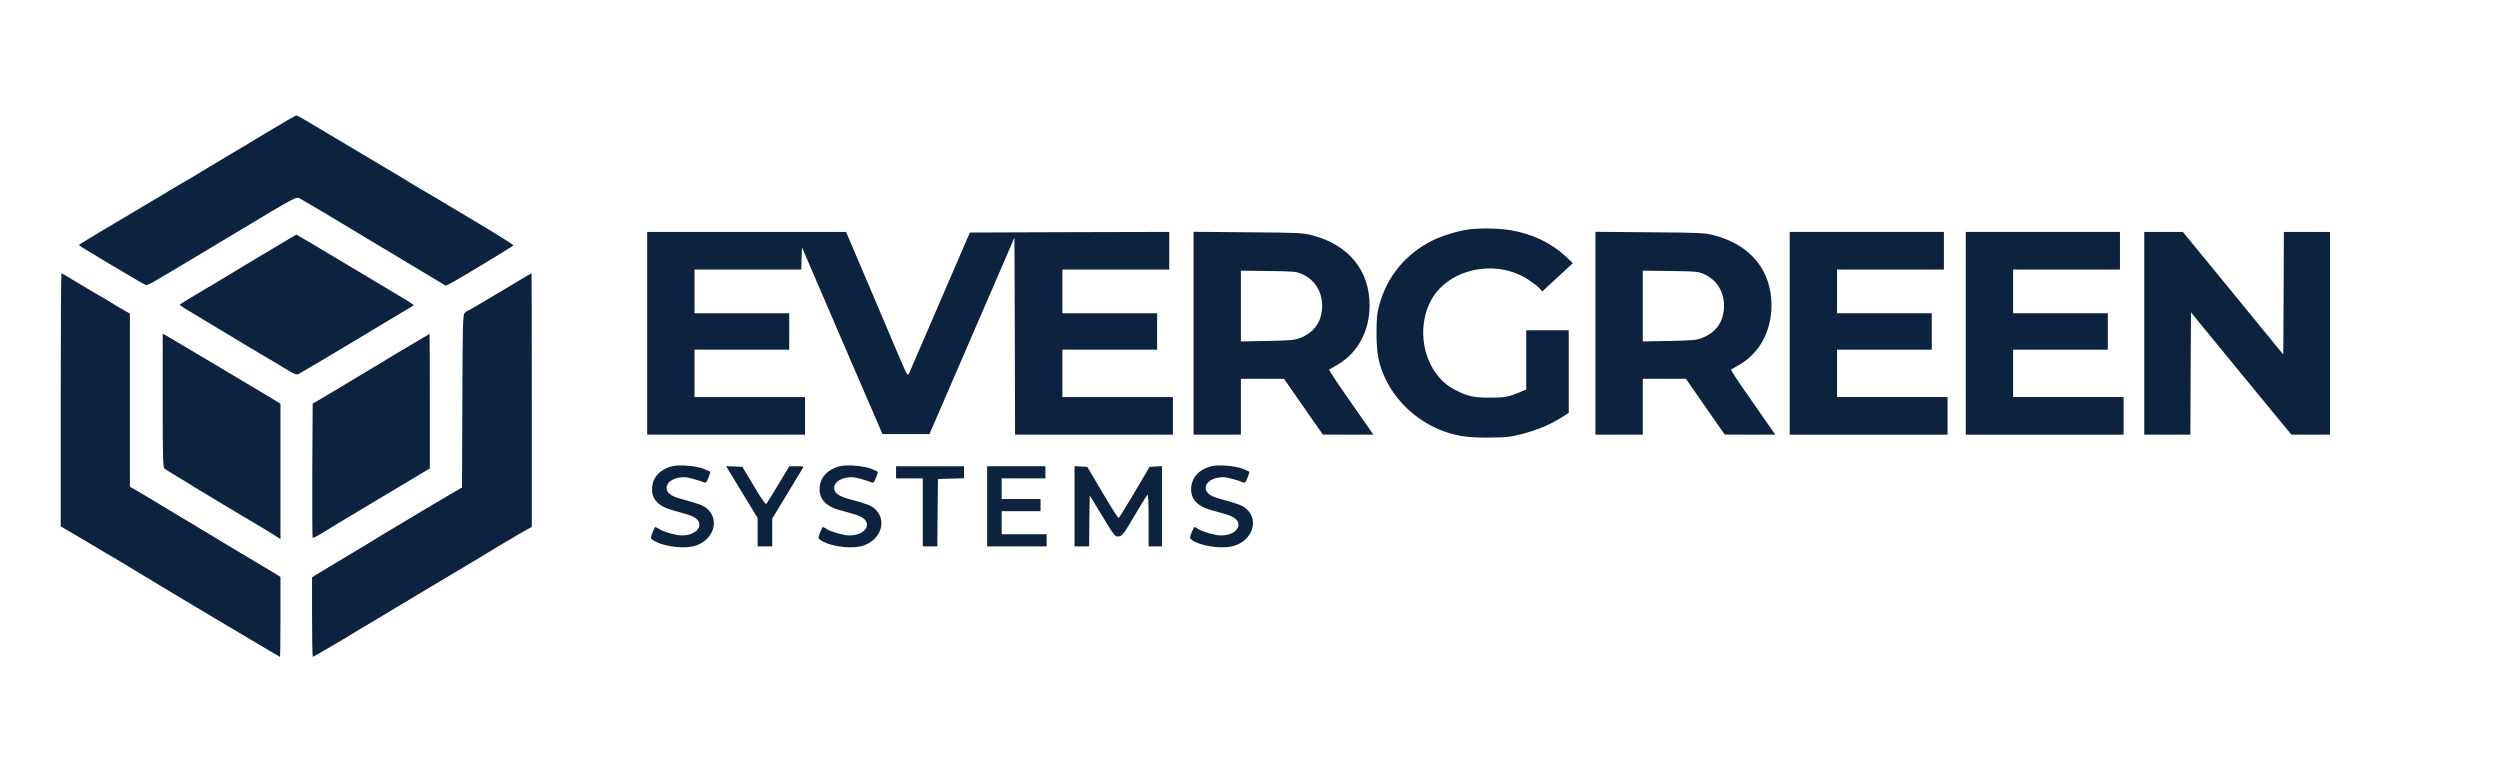
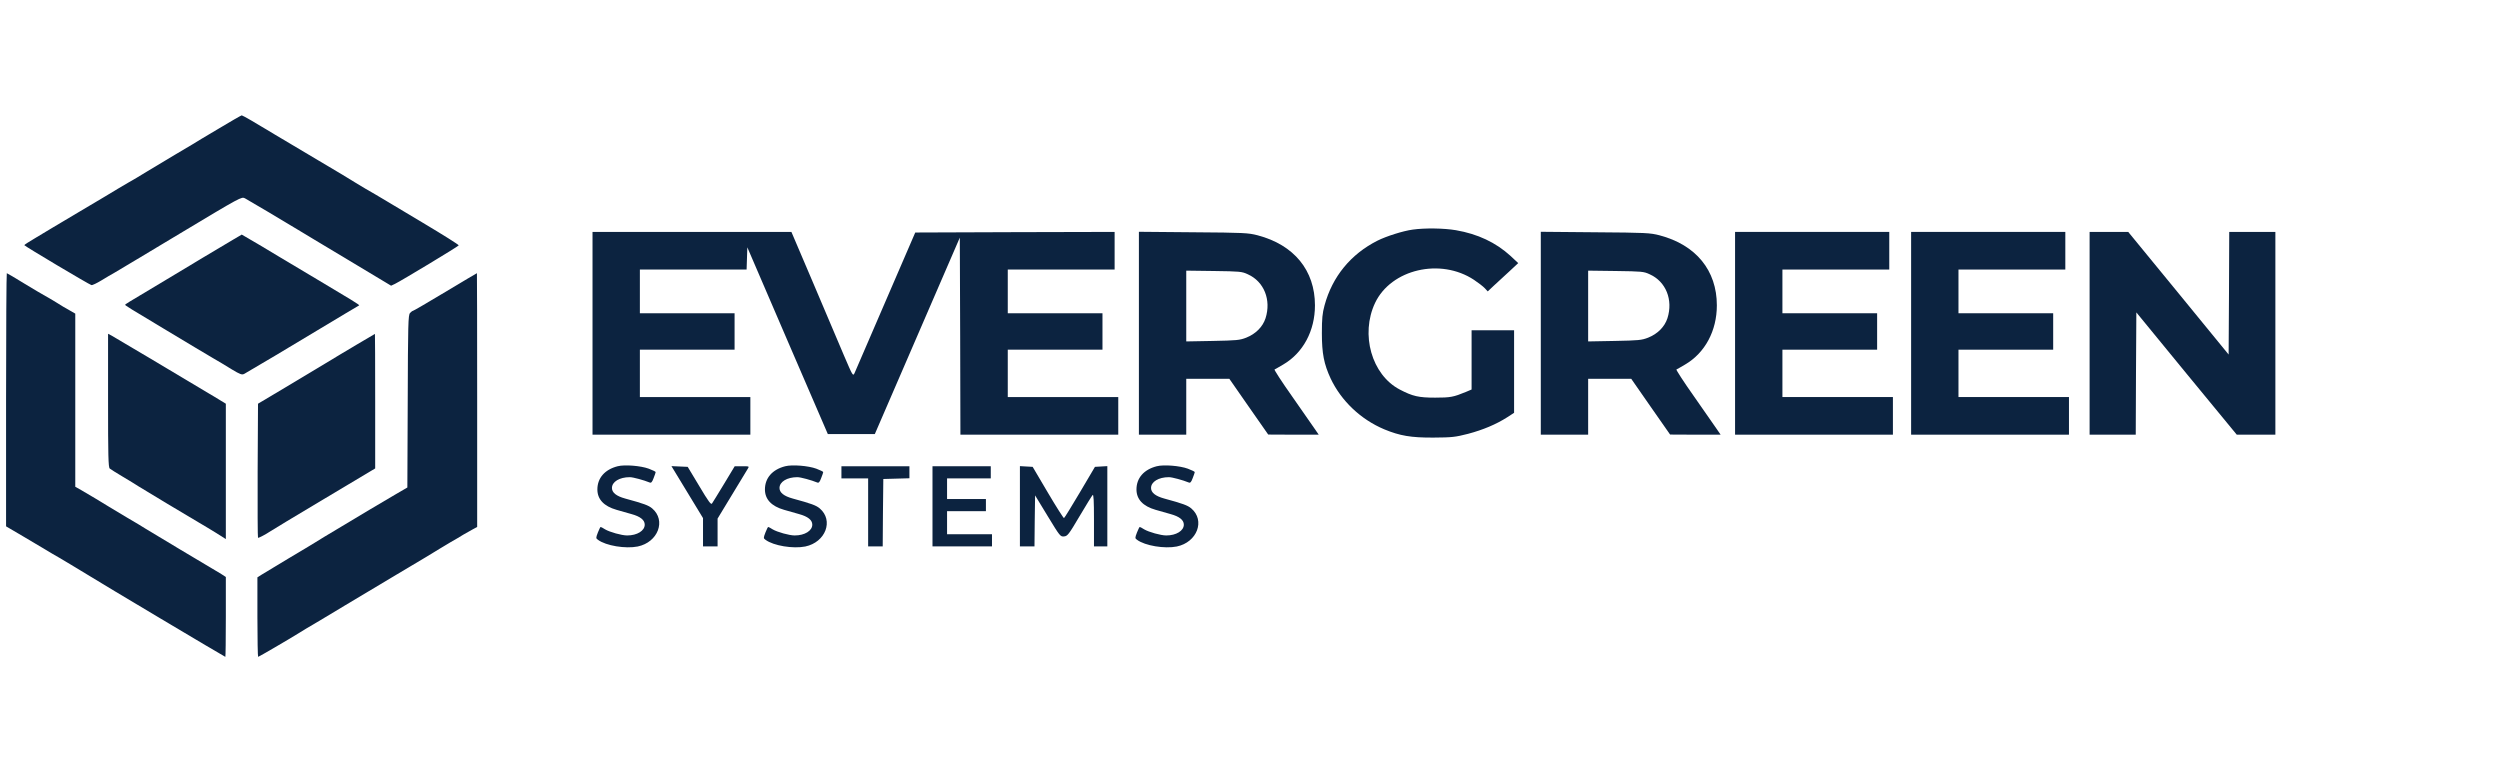
- <svg xmlns="http://www.w3.org/2000/svg" version="1.0" width="2059pt" height="642pt" viewBox="90 0 1969 642" preserveAspectRatio="xMidYMid meet">
+ <svg xmlns="http://www.w3.org/2000/svg" version="1.0" width="2059pt" height="642pt" viewBox="90 0 1969 642" preserveAspectRatio="xMinYMid meet">
  <g transform="translate(0,642) scale(0.1,-0.1)" fill="#0C2340" stroke="none">
    <path d="M2700 5360 c-102 -60 -198 -118 -215 -129 -16 -10 -82 -49 -145 -86 -63 -38 -164 -98 -225 -135 -60 -37 -132 -80 -160 -95 -27 -15 -66 -38 -85 -50 -19 -12 -159 -96 -310 -185 -151 -90 -317 -188 -367 -219 -51 -30 -93 -57 -93 -60 1 -7 535 -325 553 -329 8 -2 45 16 83 39 38 23 86 52 107 63 20 12 264 157 541 324 500 300 505 303 533 289 27 -14 353 -208 438 -260 22 -13 203 -123 403 -242 l363 -218 32 15 c55 27 522 309 525 317 2 5 -131 88 -295 186 -164 98 -314 187 -333 199 -49 29 -60 36 -137 80 -37 22 -79 47 -93 56 -14 10 -149 91 -300 180 -151 90 -313 186 -360 214 -47 28 -92 56 -102 61 -10 6 -50 29 -89 53 -39 23 -75 42 -78 42 -4 0 -90 -49 -191 -110z" />
    <path d="M12535 4529 c-80 -11 -216 -54 -290 -91 -220 -111 -372 -296 -436 -533 -18 -66 -22 -107 -22 -230 0 -166 17 -253 72 -372 87 -184 247 -337 442 -419 128 -53 220 -69 404 -68 155 1 180 4 286 31 124 33 231 78 322 136 l57 37 0 340 0 340 -175 0 -175 0 0 -244 0 -244 -47 -20 c-102 -42 -127 -47 -253 -47 -136 0 -185 11 -292 67 -231 121 -325 454 -203 713 132 278 539 373 815 190 36 -24 76 -55 89 -69 l24 -26 51 48 c28 26 85 78 126 116 l74 69 -64 60 c-121 110 -269 180 -449 211 -100 17 -256 19 -356 5z" />
    <path d="M5780 3675 l0 -835 650 0 650 0 0 155 0 155 -455 0 -455 0 0 195 0 195 390 0 390 0 0 150 0 150 -390 0 -390 0 0 180 0 180 440 0 439 0 3 91 3 92 331 -769 332 -769 193 0 194 0 350 809 350 809 3 -811 2 -812 650 0 650 0 0 155 0 155 -455 0 -455 0 0 195 0 195 390 0 390 0 0 150 0 150 -390 0 -390 0 0 180 0 180 440 0 440 0 0 155 0 155 -821 -2 -821 -3 -244 -565 c-134 -311 -249 -578 -256 -593 -13 -27 -15 -23 -87 145 -40 95 -154 363 -253 596 l-180 422 -819 0 -819 0 0 -835z" />
    <path d="M10280 3676 l0 -836 195 0 195 0 0 230 0 230 178 0 177 0 160 -230 160 -229 208 -1 208 0 -33 48 c-18 26 -102 146 -186 267 -85 120 -150 221 -145 222 5 2 37 20 72 41 164 96 261 278 261 487 0 288 -172 498 -472 577 -78 20 -110 22 -530 25 l-448 4 0 -835z m897 485 c134 -60 194 -211 146 -362 -23 -71 -81 -129 -159 -160 -54 -21 -78 -23 -276 -27 l-218 -4 0 292 0 291 228 -3 c214 -3 230 -4 279 -27z" />
    <path d="M13590 3676 l0 -836 195 0 195 0 0 230 0 230 178 0 177 0 160 -230 160 -229 208 -1 208 0 -33 48 c-18 26 -102 146 -186 267 -85 120 -150 221 -145 222 5 2 37 20 72 41 164 96 261 278 261 487 0 288 -172 498 -472 577 -78 20 -110 22 -530 25 l-448 4 0 -835z m897 485 c134 -60 194 -211 146 -362 -23 -71 -81 -129 -159 -160 -54 -21 -78 -23 -276 -27 l-218 -4 0 292 0 291 228 -3 c214 -3 230 -4 279 -27z" />
    <path d="M15190 3675 l0 -835 650 0 650 0 0 155 0 155 -455 0 -455 0 0 195 0 195 390 0 390 0 0 150 0 150 -390 0 -390 0 0 180 0 180 440 0 440 0 0 155 0 155 -635 0 -635 0 0 -835z" />
    <path d="M16640 3675 l0 -835 650 0 650 0 0 155 0 155 -455 0 -455 0 0 195 0 195 390 0 390 0 0 150 0 150 -390 0 -390 0 0 180 0 180 440 0 440 0 0 155 0 155 -635 0 -635 0 0 -835z" />
    <path d="M18110 3675 l0 -835 190 0 190 0 2 503 3 504 413 -504 414 -503 159 0 159 0 0 835 0 835 -190 0 -190 0 -2 -505 -3 -505 -413 505 -414 505 -159 0 -159 0 0 -835z" />
    <path d="M2828 4451 c-192 -114 -341 -203 -488 -292 -91 -55 -220 -132 -287 -172 -67 -39 -123 -74 -123 -77 0 -5 44 -33 317 -196 101 -60 218 -130 260 -156 43 -26 110 -65 148 -88 39 -22 107 -63 152 -91 73 -44 86 -48 105 -38 27 14 445 263 603 359 61 37 162 97 225 135 63 37 116 69 118 70 5 4 -72 51 -348 215 -151 90 -291 173 -310 185 -19 12 -97 58 -172 103 l-137 80 -63 -37z" />
    <path d="M950 3128 l0 -1043 143 -84 c78 -46 158 -93 177 -105 19 -12 46 -28 60 -36 36 -19 268 -159 310 -185 72 -46 1111 -665 1116 -665 2 0 4 148 4 329 l0 329 -37 24 c-21 13 -46 28 -55 33 -33 18 -532 318 -568 340 -19 13 -87 53 -150 90 -63 37 -131 78 -150 90 -49 31 -175 106 -232 139 l-48 27 0 713 0 713 -47 27 c-27 14 -76 44 -109 65 -34 21 -75 45 -90 53 -16 8 -93 54 -171 101 -78 48 -144 87 -147 87 -3 0 -6 -469 -6 -1042z" />
    <path d="M4567 4015 c-142 -85 -261 -155 -266 -155 -4 0 -15 -8 -24 -18 -15 -17 -17 -85 -19 -728 l-3 -709 -103 -60 c-56 -33 -150 -89 -210 -124 -59 -36 -174 -105 -257 -154 -82 -49 -166 -99 -185 -112 -19 -12 -120 -73 -225 -135 -104 -62 -205 -123 -222 -134 l-33 -21 0 -327 c0 -181 3 -328 6 -328 5 0 264 151 334 195 19 13 87 53 150 90 63 38 165 98 225 135 61 36 256 153 435 260 179 106 336 200 350 210 14 9 54 33 90 54 36 20 83 48 105 62 22 13 57 33 78 44 l37 20 0 1045 c0 575 -1 1045 -2 1045 -2 0 -119 -70 -261 -155z" />
    <path d="M1790 3121 c0 -450 2 -551 14 -560 7 -6 55 -36 107 -67 52 -31 110 -66 129 -79 42 -27 423 -255 500 -300 30 -17 92 -55 138 -83 l82 -52 0 557 0 558 -77 47 c-307 184 -840 501 -864 514 l-29 15 0 -550z" />
    <path d="M3835 3580 c-82 -49 -195 -116 -250 -150 -55 -33 -203 -122 -330 -198 l-230 -137 -3 -553 c-1 -303 0 -552 3 -552 9 0 67 31 95 50 14 10 215 131 448 270 l422 252 0 554 c0 305 -1 554 -2 554 -2 -1 -70 -41 -153 -90z" />
    <path d="M5987 2580 c-106 -27 -167 -97 -167 -191 0 -81 53 -138 158 -168 37 -11 92 -27 123 -35 73 -20 109 -49 109 -87 0 -50 -62 -89 -145 -89 -45 0 -144 28 -181 50 -17 11 -34 20 -37 20 -3 0 -13 -21 -23 -46 -17 -45 -17 -47 1 -60 66 -49 227 -75 327 -55 168 35 236 215 119 314 -30 25 -68 39 -222 81 -73 20 -109 49 -109 87 0 51 62 89 147 89 27 0 115 -24 164 -44 12 -5 20 3 32 36 10 24 17 47 17 50 0 4 -26 16 -57 28 -65 24 -198 35 -256 20z" />
    <path d="M7367 2580 c-106 -27 -167 -97 -167 -191 0 -81 53 -138 158 -168 37 -11 92 -27 123 -35 73 -20 109 -49 109 -87 0 -50 -62 -89 -145 -89 -45 0 -144 28 -181 50 -17 11 -34 20 -37 20 -3 0 -13 -21 -23 -46 -17 -45 -17 -47 1 -60 66 -49 227 -75 327 -55 168 35 236 215 119 314 -30 25 -68 39 -222 81 -73 20 -109 49 -109 87 0 51 62 89 147 89 27 0 115 -24 164 -44 12 -5 20 3 32 36 10 24 17 47 17 50 0 4 -26 16 -57 28 -65 24 -198 35 -256 20z" />
    <path d="M10427 2580 c-106 -27 -167 -97 -167 -191 0 -81 53 -138 158 -168 37 -11 92 -27 123 -35 73 -20 109 -49 109 -87 0 -50 -62 -89 -145 -89 -45 0 -144 28 -181 50 -17 11 -34 20 -37 20 -3 0 -13 -21 -23 -46 -17 -45 -17 -47 1 -60 66 -49 227 -75 327 -55 168 35 236 215 119 314 -30 25 -68 39 -222 81 -73 20 -109 49 -109 87 0 51 62 89 147 89 27 0 115 -24 164 -44 12 -5 20 3 32 36 10 24 17 47 17 50 0 4 -26 16 -57 28 -65 24 -198 35 -256 20z" />
    <path d="M6560 2367 l130 -214 0 -117 0 -116 60 0 60 0 0 115 0 114 117 193 c64 106 123 203 131 216 14 22 14 22 -46 22 l-61 0 -88 -146 c-48 -80 -93 -152 -99 -161 -8 -12 -29 16 -105 144 l-95 158 -67 3 -67 3 130 -214z" />
    <path d="M7830 2530 l0 -50 110 0 110 0 0 -280 0 -280 60 0 60 0 2 278 3 277 108 3 107 3 0 49 0 50 -280 0 -280 0 0 -50z" />
    <path d="M8580 2250 l0 -330 245 0 245 0 0 50 0 50 -185 0 -185 0 0 95 0 95 160 0 160 0 0 50 0 50 -160 0 -160 0 0 85 0 85 180 0 180 0 0 50 0 50 -240 0 -240 0 0 -330z" />
    <path d="M9300 2251 l0 -331 60 0 60 0 2 210 3 210 104 -171 c101 -166 104 -170 135 -167 28 3 38 15 127 166 53 90 102 169 108 175 8 8 11 -46 11 -206 l0 -217 55 0 55 0 0 331 0 330 -51 -3 -51 -3 -124 -210 c-68 -115 -127 -211 -131 -212 -4 -1 -64 93 -133 210 l-125 212 -53 3 -52 3 0 -330z" />
  </g>
</svg>
